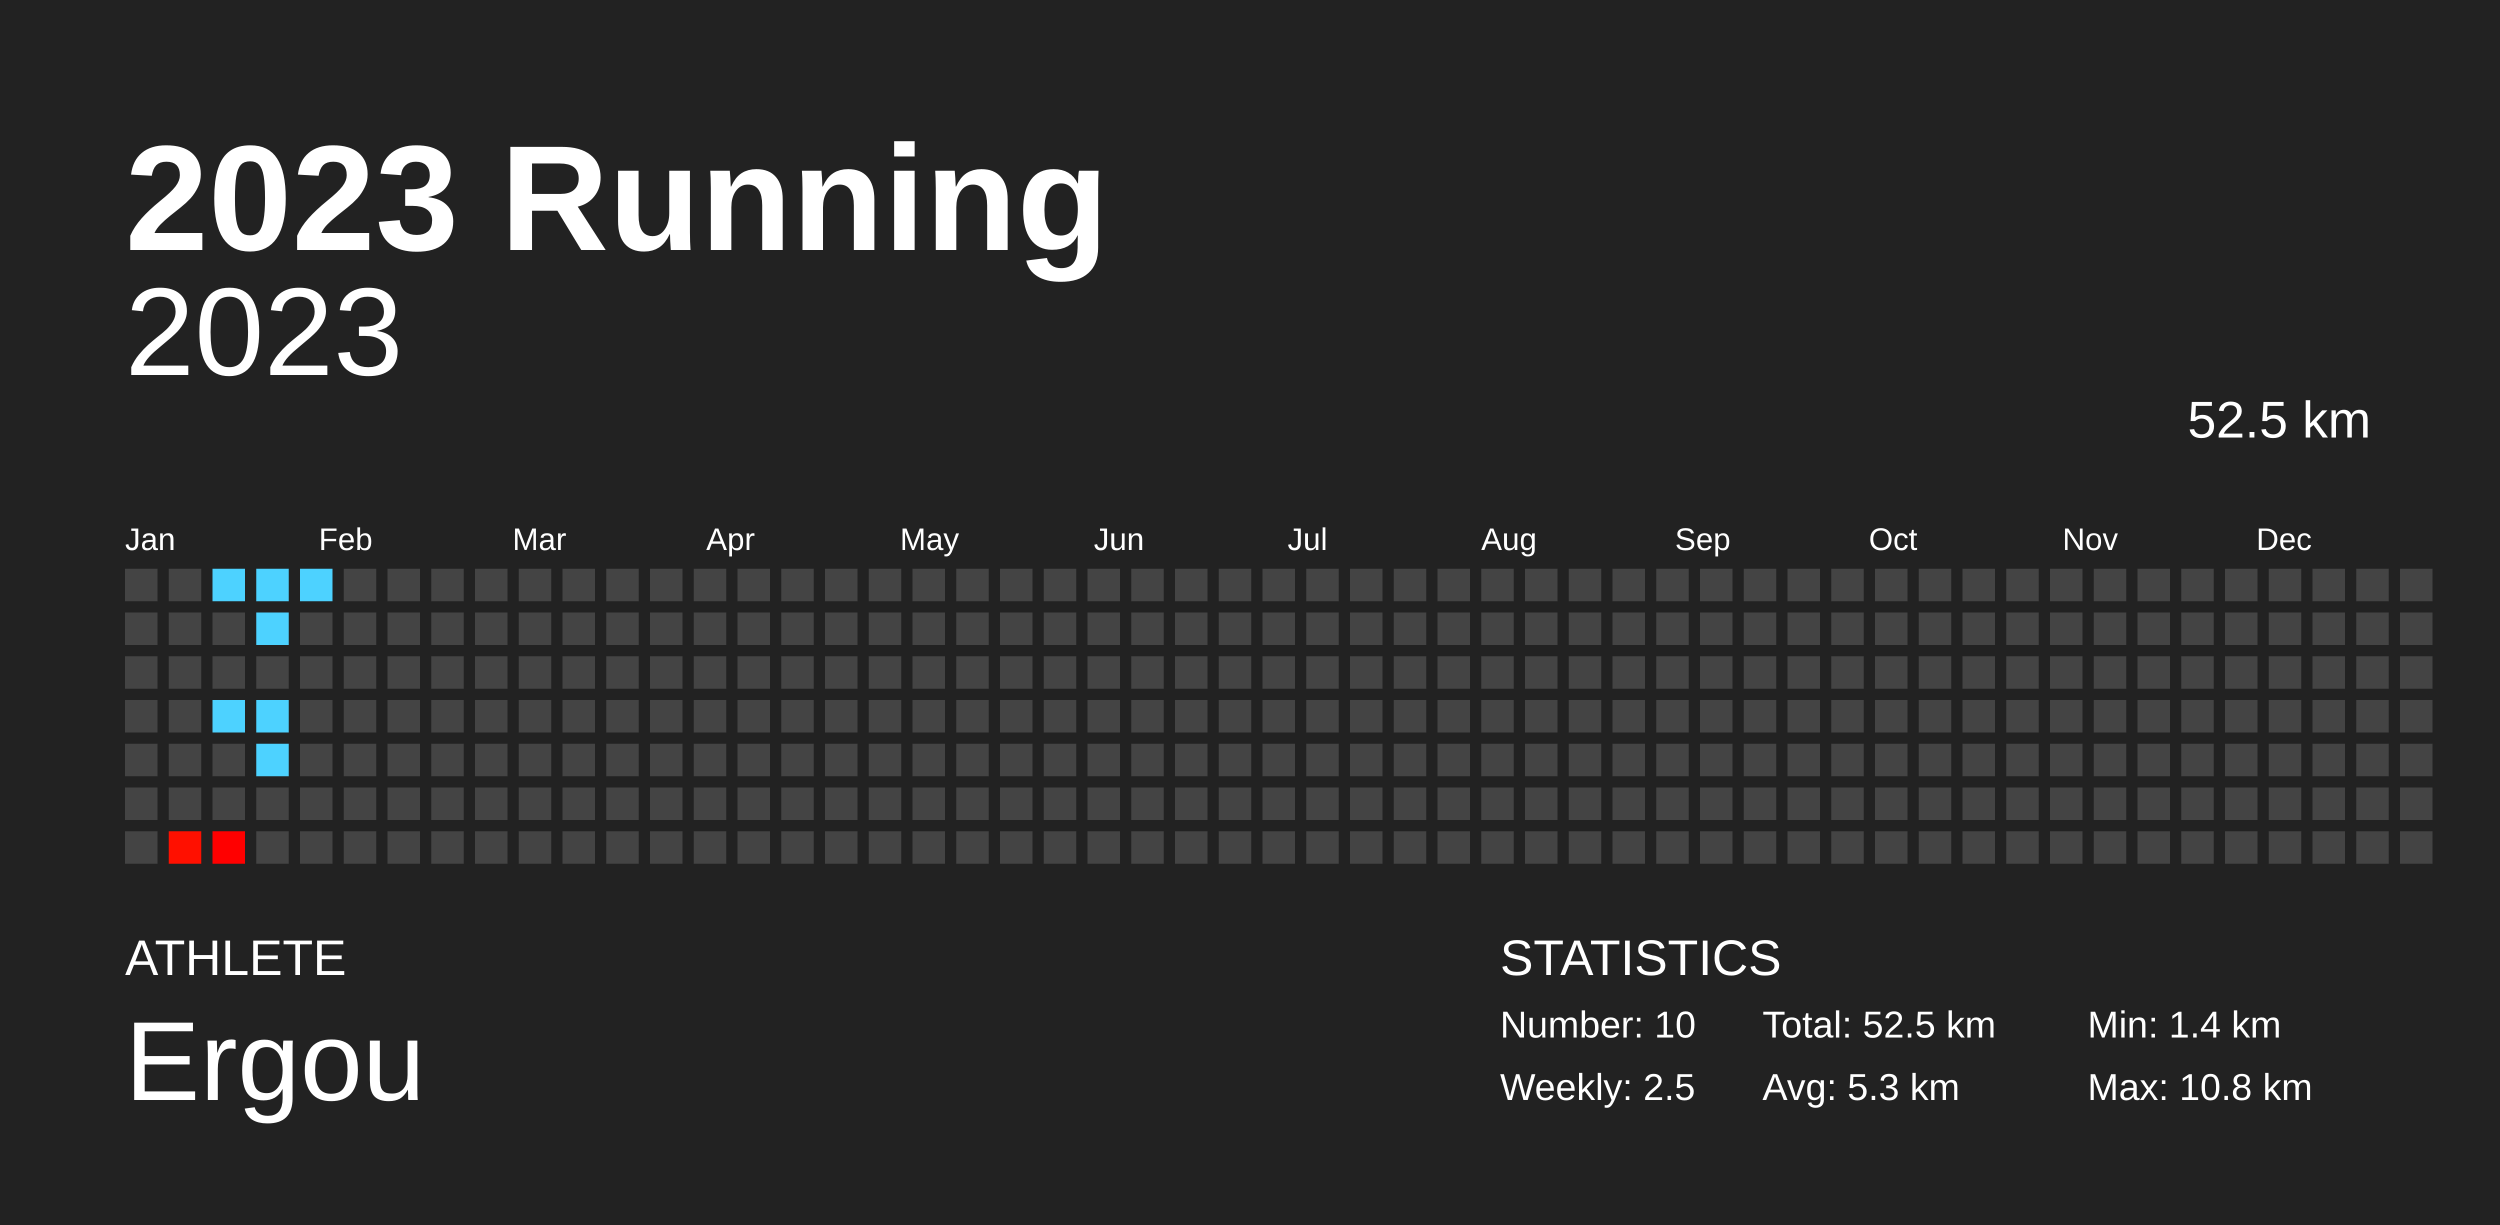
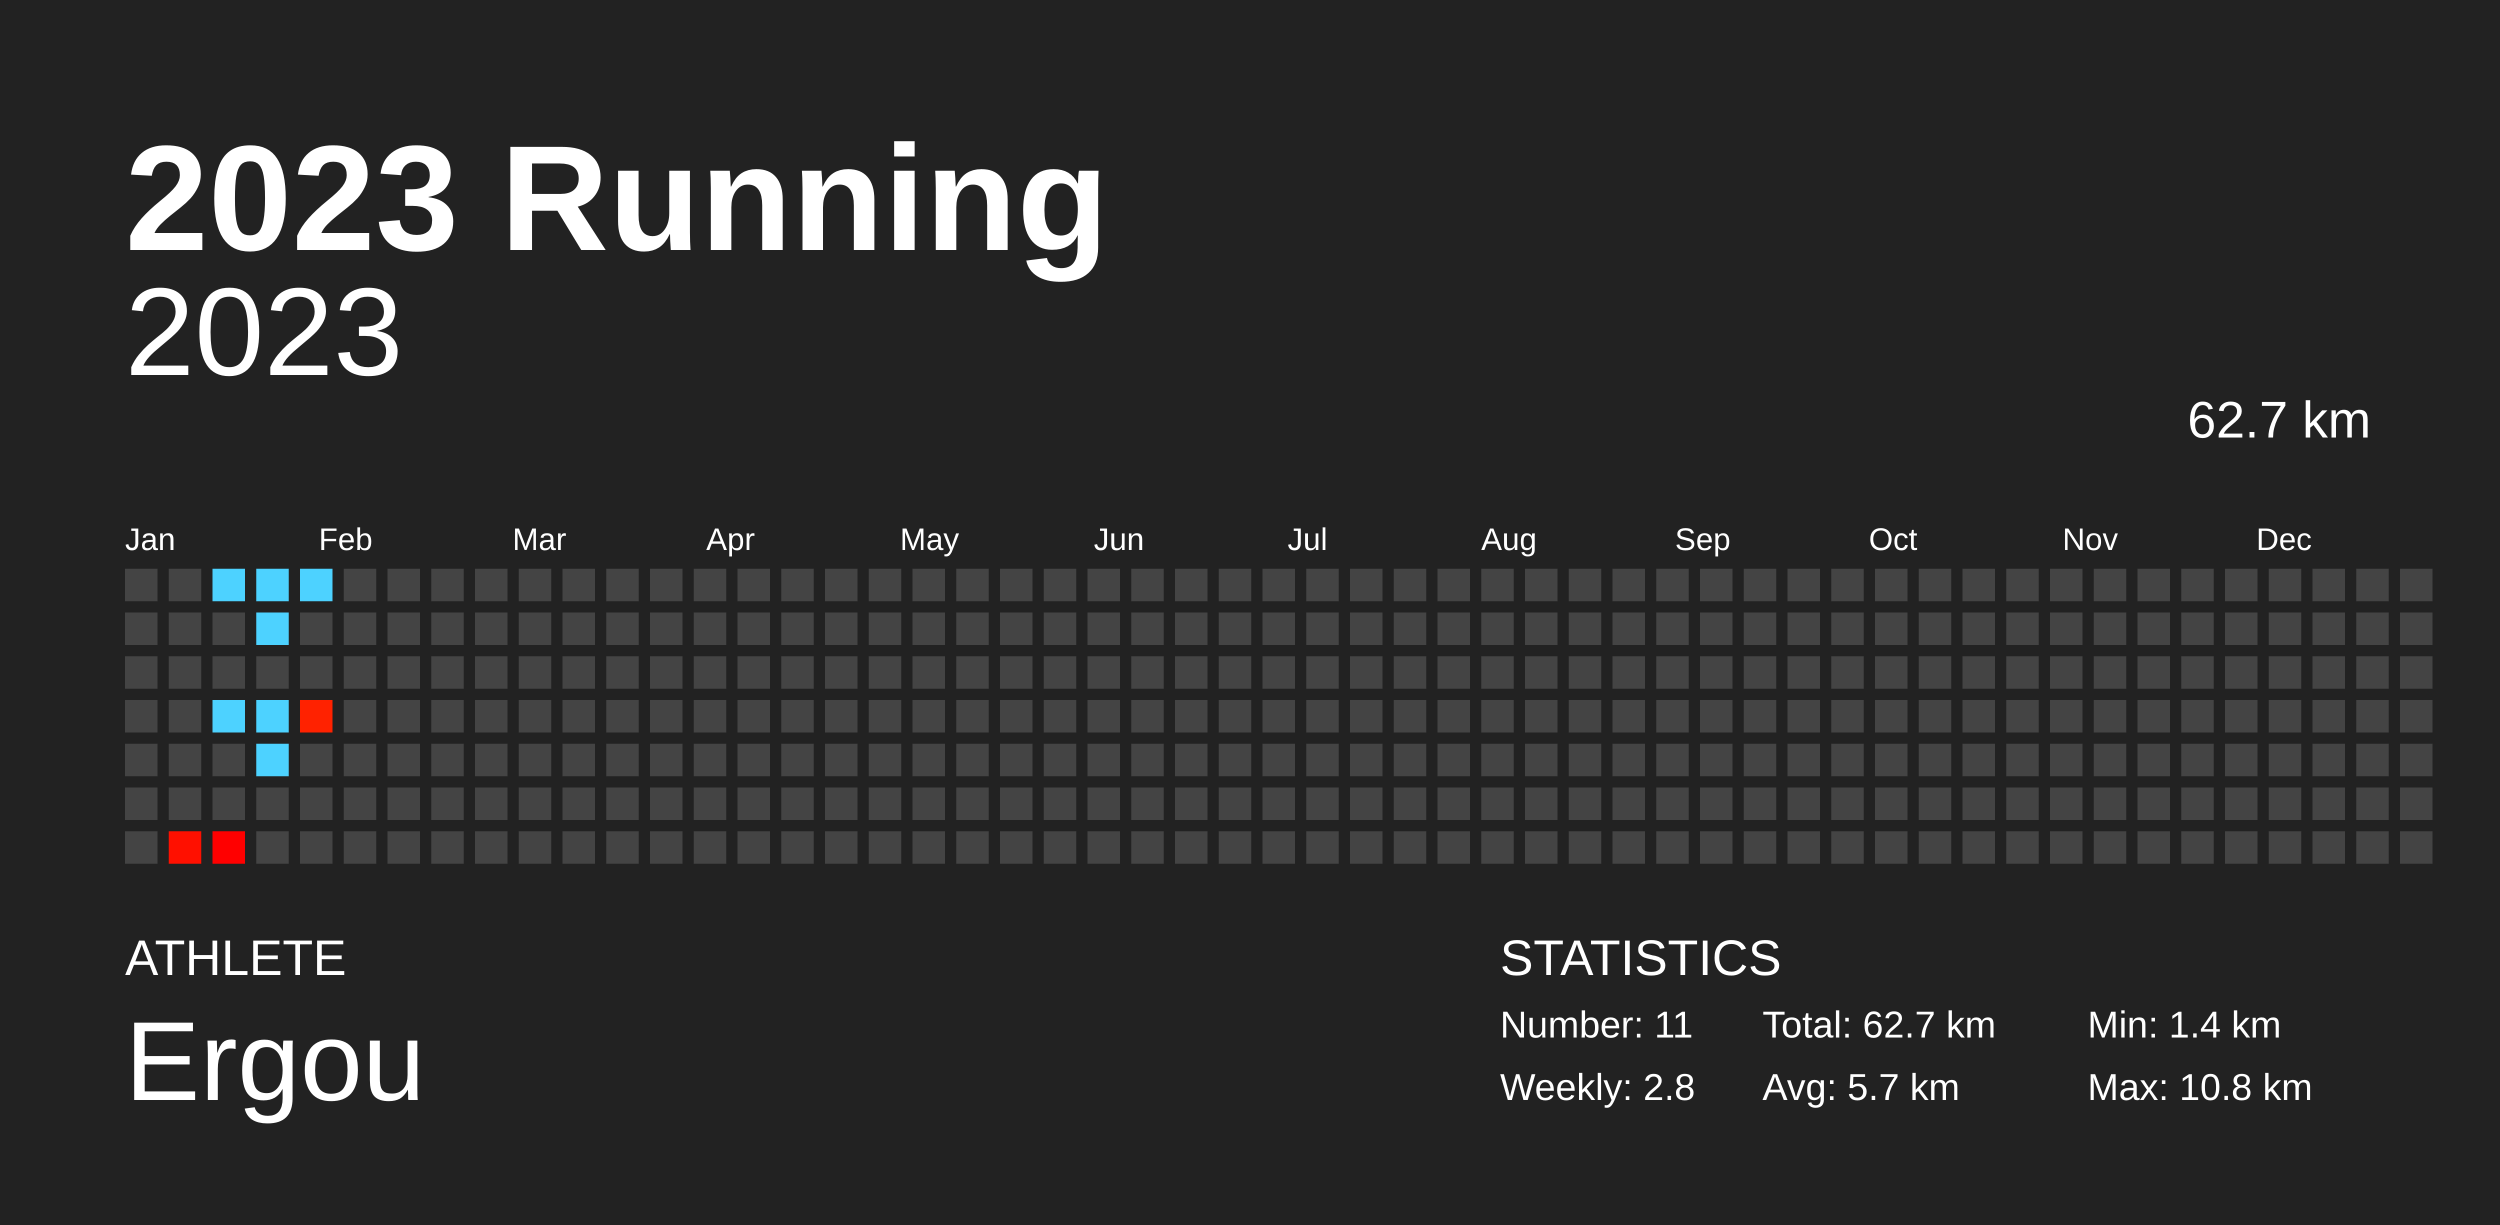
<svg xmlns="http://www.w3.org/2000/svg" baseProfile="full" height="98mm" version="1.1" viewBox="0,0,200,98" width="200mm">
  <defs />
  <rect fill="#222222" height="98" width="200" x="0" y="0" />
  <text fill="#FFFFFF" style="font-size:12px; font-family:Arial; font-weight:bold;" x="10" y="20">2023 Running</text>
  <text fill="#FFFFFF" style="font-size:4px; font-family:Arial" x="10" y="78">ATHLETE</text>
  <text fill="#FFFFFF" style="font-size:9px; font-family:Arial" x="10" y="88">Ergou</text>
  <text fill="#FFFFFF" style="font-size:4px; font-family:Arial" x="120" y="78">STATISTICS</text>
-   <text fill="#FFFFFF" style="font-size:3px; font-family:Arial" x="120" y="83">Number: 10</text>
-   <text fill="#FFFFFF" style="font-size:3px; font-family:Arial" x="120" y="88">Weekly: 2.5</text>
-   <text fill="#FFFFFF" style="font-size:3px; font-family:Arial" x="141" y="83">Total: 52.5 km</text>
-   <text fill="#FFFFFF" style="font-size:3px; font-family:Arial" x="141" y="88">Avg: 5.3 km</text>
+   <text fill="#FFFFFF" style="font-size:3px; font-family:Arial" x="120" y="83">Number: 11</text>
+   <text fill="#FFFFFF" style="font-size:3px; font-family:Arial" x="120" y="88">Weekly: 2.8</text>
+   <text fill="#FFFFFF" style="font-size:3px; font-family:Arial" x="141" y="83">Total: 62.7 km</text>
+   <text fill="#FFFFFF" style="font-size:3px; font-family:Arial" x="141" y="88">Avg: 5.7 km</text>
  <text fill="#FFFFFF" style="font-size:3px; font-family:Arial" x="167" y="83">Min: 1.4 km</text>
  <text fill="#FFFFFF" style="font-size:3px; font-family:Arial" x="167" y="88">Max: 10.8 km</text>
  <text alignment-baseline="hanging" fill="#FFFFFF" style="font-size:10.0px; font-family:Arial;" x="10" y="30">2023</text>
-   <text alignment-baseline="hanging" fill="#FFFFFF" style="font-size:4.125px; font-family:Arial;" x="175" y="35">52.5 km</text>
+   <text alignment-baseline="hanging" fill="#FFFFFF" style="font-size:4.125px; font-family:Arial;" x="175" y="35">62.7 km</text>
  <text fill="#FFFFFF" style="font-size:2.5px; font-family:Arial" x="10.0" y="44">Jan</text>
  <text fill="#FFFFFF" style="font-size:2.5px; font-family:Arial" x="25.5" y="44">Feb</text>
  <text fill="#FFFFFF" style="font-size:2.5px; font-family:Arial" x="41.0" y="44">Mar</text>
  <text fill="#FFFFFF" style="font-size:2.5px; font-family:Arial" x="56.5" y="44">Apr</text>
  <text fill="#FFFFFF" style="font-size:2.5px; font-family:Arial" x="72.0" y="44">May</text>
  <text fill="#FFFFFF" style="font-size:2.5px; font-family:Arial" x="87.5" y="44">Jun</text>
  <text fill="#FFFFFF" style="font-size:2.5px; font-family:Arial" x="103.0" y="44">Jul</text>
  <text fill="#FFFFFF" style="font-size:2.5px; font-family:Arial" x="118.5" y="44">Aug</text>
  <text fill="#FFFFFF" style="font-size:2.5px; font-family:Arial" x="134.0" y="44">Sep</text>
  <text fill="#FFFFFF" style="font-size:2.5px; font-family:Arial" x="149.5" y="44">Oct</text>
  <text fill="#FFFFFF" style="font-size:2.5px; font-family:Arial" x="165.0" y="44">Nov</text>
  <text fill="#FFFFFF" style="font-size:2.5px; font-family:Arial" x="180.5" y="44">Dec</text>
  <rect fill="#444444" height="2.6" width="2.6" x="10.0" y="45.5" />
  <rect fill="#444444" height="2.6" width="2.6" x="10.0" y="49.0" />
  <rect fill="#444444" height="2.6" width="2.6" x="10.0" y="52.5" />
  <rect fill="#444444" height="2.6" width="2.6" x="10.0" y="56.0" />
  <rect fill="#444444" height="2.6" width="2.6" x="10.0" y="59.5" />
  <rect fill="#444444" height="2.6" width="2.6" x="10.0" y="63.0" />
  <rect fill="#444444" height="2.6" width="2.6" x="10.0" y="66.5" />
  <rect fill="#444444" height="2.6" width="2.6" x="13.5" y="45.5" />
  <rect fill="#444444" height="2.6" width="2.6" x="13.5" y="49.0" />
  <rect fill="#444444" height="2.6" width="2.6" x="13.5" y="52.5" />
  <rect fill="#444444" height="2.6" width="2.6" x="13.5" y="56.0" />
  <rect fill="#444444" height="2.6" width="2.6" x="13.5" y="59.5" />
  <rect fill="#444444" height="2.6" width="2.6" x="13.5" y="63.0" />
  <rect fill="#ff1000" height="2.6" width="2.6" x="13.5" y="66.5" />
  <rect fill="#4dd2ff" height="2.6" width="2.6" x="17.0" y="45.5" />
  <rect fill="#444444" height="2.6" width="2.6" x="17.0" y="49.0" />
  <rect fill="#444444" height="2.6" width="2.6" x="17.0" y="52.5" />
  <rect fill="#4dd2ff" height="2.6" width="2.6" x="17.0" y="56.0" />
  <rect fill="#444444" height="2.6" width="2.6" x="17.0" y="59.5" />
  <rect fill="#444444" height="2.6" width="2.6" x="17.0" y="63.0" />
  <rect fill="#ff0000" height="2.6" width="2.6" x="17.0" y="66.5" />
  <rect fill="#4dd2ff" height="2.6" width="2.6" x="20.5" y="45.5" />
  <rect fill="#4dd2ff" height="2.6" width="2.6" x="20.5" y="49.0" />
  <rect fill="#444444" height="2.6" width="2.6" x="20.5" y="52.5" />
  <rect fill="#4dd2ff" height="2.6" width="2.6" x="20.5" y="56.0" />
  <rect fill="#4dd2ff" height="2.6" width="2.6" x="20.5" y="59.5" />
  <rect fill="#444444" height="2.6" width="2.6" x="20.5" y="63.0" />
  <rect fill="#444444" height="2.6" width="2.6" x="20.5" y="66.5" />
  <rect fill="#4dd2ff" height="2.6" width="2.6" x="24.0" y="45.5" />
  <rect fill="#444444" height="2.6" width="2.6" x="24.0" y="49.0" />
  <rect fill="#444444" height="2.6" width="2.6" x="24.0" y="52.5" />
-   <rect fill="#444444" height="2.6" width="2.6" x="24.0" y="56.0" />
+   <rect fill="#ff2200" height="2.6" width="2.6" x="24.0" y="56.0" />
  <rect fill="#444444" height="2.6" width="2.6" x="24.0" y="59.5" />
  <rect fill="#444444" height="2.6" width="2.6" x="24.0" y="63.0" />
  <rect fill="#444444" height="2.6" width="2.6" x="24.0" y="66.5" />
  <rect fill="#444444" height="2.6" width="2.6" x="27.5" y="45.5" />
  <rect fill="#444444" height="2.6" width="2.6" x="27.5" y="49.0" />
  <rect fill="#444444" height="2.6" width="2.6" x="27.5" y="52.5" />
  <rect fill="#444444" height="2.6" width="2.6" x="27.5" y="56.0" />
  <rect fill="#444444" height="2.6" width="2.6" x="27.5" y="59.5" />
  <rect fill="#444444" height="2.6" width="2.6" x="27.5" y="63.0" />
  <rect fill="#444444" height="2.6" width="2.6" x="27.5" y="66.5" />
  <rect fill="#444444" height="2.6" width="2.6" x="31.0" y="45.5" />
  <rect fill="#444444" height="2.6" width="2.6" x="31.0" y="49.0" />
  <rect fill="#444444" height="2.6" width="2.6" x="31.0" y="52.5" />
  <rect fill="#444444" height="2.6" width="2.6" x="31.0" y="56.0" />
  <rect fill="#444444" height="2.6" width="2.6" x="31.0" y="59.5" />
  <rect fill="#444444" height="2.6" width="2.6" x="31.0" y="63.0" />
  <rect fill="#444444" height="2.6" width="2.6" x="31.0" y="66.5" />
  <rect fill="#444444" height="2.6" width="2.6" x="34.5" y="45.5" />
  <rect fill="#444444" height="2.6" width="2.6" x="34.5" y="49.0" />
  <rect fill="#444444" height="2.6" width="2.6" x="34.5" y="52.5" />
  <rect fill="#444444" height="2.6" width="2.6" x="34.5" y="56.0" />
  <rect fill="#444444" height="2.6" width="2.6" x="34.5" y="59.5" />
  <rect fill="#444444" height="2.6" width="2.6" x="34.5" y="63.0" />
  <rect fill="#444444" height="2.6" width="2.6" x="34.5" y="66.5" />
  <rect fill="#444444" height="2.6" width="2.6" x="38.0" y="45.5" />
  <rect fill="#444444" height="2.6" width="2.6" x="38.0" y="49.0" />
  <rect fill="#444444" height="2.6" width="2.6" x="38.0" y="52.5" />
  <rect fill="#444444" height="2.6" width="2.6" x="38.0" y="56.0" />
  <rect fill="#444444" height="2.6" width="2.6" x="38.0" y="59.5" />
  <rect fill="#444444" height="2.6" width="2.6" x="38.0" y="63.0" />
  <rect fill="#444444" height="2.6" width="2.6" x="38.0" y="66.5" />
  <rect fill="#444444" height="2.6" width="2.6" x="41.5" y="45.5" />
  <rect fill="#444444" height="2.6" width="2.6" x="41.5" y="49.0" />
  <rect fill="#444444" height="2.6" width="2.6" x="41.5" y="52.5" />
  <rect fill="#444444" height="2.6" width="2.6" x="41.5" y="56.0" />
  <rect fill="#444444" height="2.6" width="2.6" x="41.5" y="59.5" />
  <rect fill="#444444" height="2.6" width="2.6" x="41.5" y="63.0" />
  <rect fill="#444444" height="2.6" width="2.6" x="41.5" y="66.5" />
  <rect fill="#444444" height="2.6" width="2.6" x="45.0" y="45.5" />
  <rect fill="#444444" height="2.6" width="2.6" x="45.0" y="49.0" />
  <rect fill="#444444" height="2.6" width="2.6" x="45.0" y="52.5" />
  <rect fill="#444444" height="2.6" width="2.6" x="45.0" y="56.0" />
  <rect fill="#444444" height="2.6" width="2.6" x="45.0" y="59.5" />
  <rect fill="#444444" height="2.6" width="2.6" x="45.0" y="63.0" />
  <rect fill="#444444" height="2.6" width="2.6" x="45.0" y="66.5" />
  <rect fill="#444444" height="2.6" width="2.6" x="48.5" y="45.5" />
  <rect fill="#444444" height="2.6" width="2.6" x="48.5" y="49.0" />
  <rect fill="#444444" height="2.6" width="2.6" x="48.5" y="52.5" />
  <rect fill="#444444" height="2.6" width="2.6" x="48.5" y="56.0" />
  <rect fill="#444444" height="2.6" width="2.6" x="48.5" y="59.5" />
  <rect fill="#444444" height="2.6" width="2.6" x="48.5" y="63.0" />
  <rect fill="#444444" height="2.6" width="2.6" x="48.5" y="66.5" />
  <rect fill="#444444" height="2.6" width="2.6" x="52.0" y="45.5" />
  <rect fill="#444444" height="2.6" width="2.6" x="52.0" y="49.0" />
  <rect fill="#444444" height="2.6" width="2.6" x="52.0" y="52.5" />
  <rect fill="#444444" height="2.6" width="2.6" x="52.0" y="56.0" />
  <rect fill="#444444" height="2.6" width="2.6" x="52.0" y="59.5" />
  <rect fill="#444444" height="2.6" width="2.6" x="52.0" y="63.0" />
  <rect fill="#444444" height="2.6" width="2.6" x="52.0" y="66.5" />
  <rect fill="#444444" height="2.6" width="2.6" x="55.5" y="45.5" />
  <rect fill="#444444" height="2.6" width="2.6" x="55.5" y="49.0" />
  <rect fill="#444444" height="2.6" width="2.6" x="55.5" y="52.5" />
  <rect fill="#444444" height="2.6" width="2.6" x="55.5" y="56.0" />
  <rect fill="#444444" height="2.6" width="2.6" x="55.5" y="59.5" />
  <rect fill="#444444" height="2.6" width="2.6" x="55.5" y="63.0" />
  <rect fill="#444444" height="2.6" width="2.6" x="55.5" y="66.5" />
  <rect fill="#444444" height="2.6" width="2.6" x="59.0" y="45.5" />
  <rect fill="#444444" height="2.6" width="2.6" x="59.0" y="49.0" />
  <rect fill="#444444" height="2.6" width="2.6" x="59.0" y="52.5" />
  <rect fill="#444444" height="2.6" width="2.6" x="59.0" y="56.0" />
  <rect fill="#444444" height="2.6" width="2.6" x="59.0" y="59.5" />
  <rect fill="#444444" height="2.6" width="2.6" x="59.0" y="63.0" />
  <rect fill="#444444" height="2.6" width="2.6" x="59.0" y="66.5" />
  <rect fill="#444444" height="2.6" width="2.6" x="62.5" y="45.5" />
  <rect fill="#444444" height="2.6" width="2.6" x="62.5" y="49.0" />
  <rect fill="#444444" height="2.6" width="2.6" x="62.5" y="52.5" />
  <rect fill="#444444" height="2.6" width="2.6" x="62.5" y="56.0" />
  <rect fill="#444444" height="2.6" width="2.6" x="62.5" y="59.5" />
  <rect fill="#444444" height="2.6" width="2.6" x="62.5" y="63.0" />
  <rect fill="#444444" height="2.6" width="2.6" x="62.5" y="66.5" />
  <rect fill="#444444" height="2.6" width="2.6" x="66.0" y="45.5" />
  <rect fill="#444444" height="2.6" width="2.6" x="66.0" y="49.0" />
  <rect fill="#444444" height="2.6" width="2.6" x="66.0" y="52.5" />
  <rect fill="#444444" height="2.6" width="2.6" x="66.0" y="56.0" />
  <rect fill="#444444" height="2.6" width="2.6" x="66.0" y="59.5" />
  <rect fill="#444444" height="2.6" width="2.6" x="66.0" y="63.0" />
  <rect fill="#444444" height="2.6" width="2.6" x="66.0" y="66.5" />
  <rect fill="#444444" height="2.6" width="2.6" x="69.5" y="45.5" />
  <rect fill="#444444" height="2.6" width="2.6" x="69.5" y="49.0" />
  <rect fill="#444444" height="2.6" width="2.6" x="69.5" y="52.5" />
  <rect fill="#444444" height="2.6" width="2.6" x="69.5" y="56.0" />
  <rect fill="#444444" height="2.6" width="2.6" x="69.5" y="59.5" />
  <rect fill="#444444" height="2.6" width="2.6" x="69.5" y="63.0" />
  <rect fill="#444444" height="2.6" width="2.6" x="69.5" y="66.5" />
  <rect fill="#444444" height="2.6" width="2.6" x="73.0" y="45.5" />
  <rect fill="#444444" height="2.6" width="2.6" x="73.0" y="49.0" />
  <rect fill="#444444" height="2.6" width="2.6" x="73.0" y="52.5" />
  <rect fill="#444444" height="2.6" width="2.6" x="73.0" y="56.0" />
  <rect fill="#444444" height="2.6" width="2.6" x="73.0" y="59.5" />
  <rect fill="#444444" height="2.6" width="2.6" x="73.0" y="63.0" />
  <rect fill="#444444" height="2.6" width="2.6" x="73.0" y="66.5" />
  <rect fill="#444444" height="2.6" width="2.6" x="76.5" y="45.5" />
  <rect fill="#444444" height="2.6" width="2.6" x="76.5" y="49.0" />
  <rect fill="#444444" height="2.6" width="2.6" x="76.5" y="52.5" />
  <rect fill="#444444" height="2.6" width="2.6" x="76.5" y="56.0" />
  <rect fill="#444444" height="2.6" width="2.6" x="76.5" y="59.5" />
  <rect fill="#444444" height="2.6" width="2.6" x="76.5" y="63.0" />
  <rect fill="#444444" height="2.6" width="2.6" x="76.5" y="66.5" />
  <rect fill="#444444" height="2.6" width="2.6" x="80.0" y="45.5" />
  <rect fill="#444444" height="2.6" width="2.6" x="80.0" y="49.0" />
  <rect fill="#444444" height="2.6" width="2.6" x="80.0" y="52.5" />
  <rect fill="#444444" height="2.6" width="2.6" x="80.0" y="56.0" />
  <rect fill="#444444" height="2.6" width="2.6" x="80.0" y="59.5" />
  <rect fill="#444444" height="2.6" width="2.6" x="80.0" y="63.0" />
  <rect fill="#444444" height="2.6" width="2.6" x="80.0" y="66.5" />
  <rect fill="#444444" height="2.6" width="2.6" x="83.5" y="45.5" />
  <rect fill="#444444" height="2.6" width="2.6" x="83.5" y="49.0" />
  <rect fill="#444444" height="2.6" width="2.6" x="83.5" y="52.5" />
  <rect fill="#444444" height="2.6" width="2.6" x="83.5" y="56.0" />
  <rect fill="#444444" height="2.6" width="2.6" x="83.5" y="59.5" />
  <rect fill="#444444" height="2.6" width="2.6" x="83.5" y="63.0" />
  <rect fill="#444444" height="2.6" width="2.6" x="83.5" y="66.5" />
  <rect fill="#444444" height="2.6" width="2.6" x="87.0" y="45.5" />
  <rect fill="#444444" height="2.6" width="2.6" x="87.0" y="49.0" />
  <rect fill="#444444" height="2.6" width="2.6" x="87.0" y="52.5" />
  <rect fill="#444444" height="2.6" width="2.6" x="87.0" y="56.0" />
  <rect fill="#444444" height="2.6" width="2.6" x="87.0" y="59.5" />
  <rect fill="#444444" height="2.6" width="2.6" x="87.0" y="63.0" />
  <rect fill="#444444" height="2.6" width="2.6" x="87.0" y="66.5" />
  <rect fill="#444444" height="2.6" width="2.6" x="90.5" y="45.5" />
  <rect fill="#444444" height="2.6" width="2.6" x="90.5" y="49.0" />
  <rect fill="#444444" height="2.6" width="2.6" x="90.5" y="52.5" />
  <rect fill="#444444" height="2.6" width="2.6" x="90.5" y="56.0" />
  <rect fill="#444444" height="2.6" width="2.6" x="90.5" y="59.5" />
  <rect fill="#444444" height="2.6" width="2.6" x="90.5" y="63.0" />
  <rect fill="#444444" height="2.6" width="2.6" x="90.5" y="66.5" />
  <rect fill="#444444" height="2.6" width="2.6" x="94.0" y="45.5" />
  <rect fill="#444444" height="2.6" width="2.6" x="94.0" y="49.0" />
  <rect fill="#444444" height="2.6" width="2.6" x="94.0" y="52.5" />
  <rect fill="#444444" height="2.6" width="2.6" x="94.0" y="56.0" />
  <rect fill="#444444" height="2.6" width="2.6" x="94.0" y="59.5" />
  <rect fill="#444444" height="2.6" width="2.6" x="94.0" y="63.0" />
  <rect fill="#444444" height="2.6" width="2.6" x="94.0" y="66.5" />
  <rect fill="#444444" height="2.6" width="2.6" x="97.5" y="45.5" />
  <rect fill="#444444" height="2.6" width="2.6" x="97.5" y="49.0" />
  <rect fill="#444444" height="2.6" width="2.6" x="97.5" y="52.5" />
  <rect fill="#444444" height="2.6" width="2.6" x="97.5" y="56.0" />
  <rect fill="#444444" height="2.6" width="2.6" x="97.5" y="59.5" />
  <rect fill="#444444" height="2.6" width="2.6" x="97.5" y="63.0" />
  <rect fill="#444444" height="2.6" width="2.6" x="97.5" y="66.5" />
  <rect fill="#444444" height="2.6" width="2.6" x="101.0" y="45.5" />
  <rect fill="#444444" height="2.6" width="2.6" x="101.0" y="49.0" />
  <rect fill="#444444" height="2.6" width="2.6" x="101.0" y="52.5" />
  <rect fill="#444444" height="2.6" width="2.6" x="101.0" y="56.0" />
  <rect fill="#444444" height="2.6" width="2.6" x="101.0" y="59.5" />
  <rect fill="#444444" height="2.6" width="2.6" x="101.0" y="63.0" />
  <rect fill="#444444" height="2.6" width="2.6" x="101.0" y="66.5" />
  <rect fill="#444444" height="2.6" width="2.6" x="104.5" y="45.5" />
  <rect fill="#444444" height="2.6" width="2.6" x="104.5" y="49.0" />
  <rect fill="#444444" height="2.6" width="2.6" x="104.5" y="52.5" />
  <rect fill="#444444" height="2.6" width="2.6" x="104.5" y="56.0" />
  <rect fill="#444444" height="2.6" width="2.6" x="104.5" y="59.5" />
  <rect fill="#444444" height="2.6" width="2.6" x="104.5" y="63.0" />
  <rect fill="#444444" height="2.6" width="2.6" x="104.5" y="66.5" />
  <rect fill="#444444" height="2.6" width="2.6" x="108.0" y="45.5" />
  <rect fill="#444444" height="2.6" width="2.6" x="108.0" y="49.0" />
  <rect fill="#444444" height="2.6" width="2.6" x="108.0" y="52.5" />
  <rect fill="#444444" height="2.6" width="2.6" x="108.0" y="56.0" />
  <rect fill="#444444" height="2.6" width="2.6" x="108.0" y="59.5" />
  <rect fill="#444444" height="2.6" width="2.6" x="108.0" y="63.0" />
  <rect fill="#444444" height="2.6" width="2.6" x="108.0" y="66.5" />
  <rect fill="#444444" height="2.6" width="2.6" x="111.5" y="45.5" />
  <rect fill="#444444" height="2.6" width="2.6" x="111.5" y="49.0" />
  <rect fill="#444444" height="2.6" width="2.6" x="111.5" y="52.5" />
  <rect fill="#444444" height="2.6" width="2.6" x="111.5" y="56.0" />
  <rect fill="#444444" height="2.6" width="2.6" x="111.5" y="59.5" />
  <rect fill="#444444" height="2.6" width="2.6" x="111.5" y="63.0" />
  <rect fill="#444444" height="2.6" width="2.6" x="111.5" y="66.5" />
  <rect fill="#444444" height="2.6" width="2.6" x="115.0" y="45.5" />
  <rect fill="#444444" height="2.6" width="2.6" x="115.0" y="49.0" />
  <rect fill="#444444" height="2.6" width="2.6" x="115.0" y="52.5" />
  <rect fill="#444444" height="2.6" width="2.6" x="115.0" y="56.0" />
  <rect fill="#444444" height="2.6" width="2.6" x="115.0" y="59.5" />
  <rect fill="#444444" height="2.6" width="2.6" x="115.0" y="63.0" />
  <rect fill="#444444" height="2.6" width="2.6" x="115.0" y="66.5" />
  <rect fill="#444444" height="2.6" width="2.6" x="118.5" y="45.5" />
  <rect fill="#444444" height="2.6" width="2.6" x="118.5" y="49.0" />
  <rect fill="#444444" height="2.6" width="2.6" x="118.5" y="52.5" />
  <rect fill="#444444" height="2.6" width="2.6" x="118.5" y="56.0" />
  <rect fill="#444444" height="2.6" width="2.6" x="118.5" y="59.5" />
  <rect fill="#444444" height="2.6" width="2.6" x="118.5" y="63.0" />
  <rect fill="#444444" height="2.6" width="2.6" x="118.5" y="66.5" />
  <rect fill="#444444" height="2.6" width="2.6" x="122.0" y="45.5" />
  <rect fill="#444444" height="2.6" width="2.6" x="122.0" y="49.0" />
  <rect fill="#444444" height="2.6" width="2.6" x="122.0" y="52.5" />
  <rect fill="#444444" height="2.6" width="2.6" x="122.0" y="56.0" />
  <rect fill="#444444" height="2.6" width="2.6" x="122.0" y="59.5" />
  <rect fill="#444444" height="2.6" width="2.6" x="122.0" y="63.0" />
  <rect fill="#444444" height="2.6" width="2.6" x="122.0" y="66.5" />
  <rect fill="#444444" height="2.6" width="2.6" x="125.5" y="45.5" />
  <rect fill="#444444" height="2.6" width="2.6" x="125.5" y="49.0" />
  <rect fill="#444444" height="2.6" width="2.6" x="125.5" y="52.5" />
  <rect fill="#444444" height="2.6" width="2.6" x="125.5" y="56.0" />
  <rect fill="#444444" height="2.6" width="2.6" x="125.5" y="59.5" />
  <rect fill="#444444" height="2.6" width="2.6" x="125.5" y="63.0" />
  <rect fill="#444444" height="2.6" width="2.6" x="125.5" y="66.5" />
  <rect fill="#444444" height="2.6" width="2.6" x="129.0" y="45.5" />
  <rect fill="#444444" height="2.6" width="2.6" x="129.0" y="49.0" />
  <rect fill="#444444" height="2.6" width="2.6" x="129.0" y="52.5" />
  <rect fill="#444444" height="2.6" width="2.6" x="129.0" y="56.0" />
  <rect fill="#444444" height="2.6" width="2.6" x="129.0" y="59.5" />
  <rect fill="#444444" height="2.6" width="2.6" x="129.0" y="63.0" />
  <rect fill="#444444" height="2.6" width="2.6" x="129.0" y="66.5" />
  <rect fill="#444444" height="2.6" width="2.6" x="132.5" y="45.5" />
  <rect fill="#444444" height="2.6" width="2.6" x="132.5" y="49.0" />
  <rect fill="#444444" height="2.6" width="2.6" x="132.5" y="52.5" />
  <rect fill="#444444" height="2.6" width="2.6" x="132.5" y="56.0" />
  <rect fill="#444444" height="2.6" width="2.6" x="132.5" y="59.5" />
  <rect fill="#444444" height="2.6" width="2.6" x="132.5" y="63.0" />
  <rect fill="#444444" height="2.6" width="2.6" x="132.5" y="66.5" />
  <rect fill="#444444" height="2.6" width="2.6" x="136.0" y="45.5" />
  <rect fill="#444444" height="2.6" width="2.6" x="136.0" y="49.0" />
  <rect fill="#444444" height="2.6" width="2.6" x="136.0" y="52.5" />
  <rect fill="#444444" height="2.6" width="2.6" x="136.0" y="56.0" />
  <rect fill="#444444" height="2.6" width="2.6" x="136.0" y="59.5" />
  <rect fill="#444444" height="2.6" width="2.6" x="136.0" y="63.0" />
  <rect fill="#444444" height="2.6" width="2.6" x="136.0" y="66.5" />
  <rect fill="#444444" height="2.6" width="2.6" x="139.5" y="45.5" />
  <rect fill="#444444" height="2.6" width="2.6" x="139.5" y="49.0" />
  <rect fill="#444444" height="2.6" width="2.6" x="139.5" y="52.5" />
  <rect fill="#444444" height="2.6" width="2.6" x="139.5" y="56.0" />
  <rect fill="#444444" height="2.6" width="2.6" x="139.5" y="59.5" />
  <rect fill="#444444" height="2.6" width="2.6" x="139.5" y="63.0" />
  <rect fill="#444444" height="2.6" width="2.6" x="139.5" y="66.5" />
  <rect fill="#444444" height="2.6" width="2.6" x="143.0" y="45.5" />
  <rect fill="#444444" height="2.6" width="2.6" x="143.0" y="49.0" />
  <rect fill="#444444" height="2.6" width="2.6" x="143.0" y="52.5" />
  <rect fill="#444444" height="2.6" width="2.6" x="143.0" y="56.0" />
  <rect fill="#444444" height="2.6" width="2.6" x="143.0" y="59.5" />
  <rect fill="#444444" height="2.6" width="2.6" x="143.0" y="63.0" />
  <rect fill="#444444" height="2.6" width="2.6" x="143.0" y="66.5" />
  <rect fill="#444444" height="2.6" width="2.6" x="146.5" y="45.5" />
  <rect fill="#444444" height="2.6" width="2.6" x="146.5" y="49.0" />
  <rect fill="#444444" height="2.6" width="2.6" x="146.5" y="52.5" />
  <rect fill="#444444" height="2.6" width="2.6" x="146.5" y="56.0" />
  <rect fill="#444444" height="2.6" width="2.6" x="146.5" y="59.5" />
  <rect fill="#444444" height="2.6" width="2.6" x="146.5" y="63.0" />
  <rect fill="#444444" height="2.6" width="2.6" x="146.5" y="66.5" />
  <rect fill="#444444" height="2.6" width="2.6" x="150.0" y="45.5" />
  <rect fill="#444444" height="2.6" width="2.6" x="150.0" y="49.0" />
  <rect fill="#444444" height="2.6" width="2.6" x="150.0" y="52.5" />
  <rect fill="#444444" height="2.6" width="2.6" x="150.0" y="56.0" />
  <rect fill="#444444" height="2.6" width="2.6" x="150.0" y="59.5" />
  <rect fill="#444444" height="2.6" width="2.6" x="150.0" y="63.0" />
  <rect fill="#444444" height="2.6" width="2.6" x="150.0" y="66.5" />
  <rect fill="#444444" height="2.6" width="2.6" x="153.5" y="45.5" />
  <rect fill="#444444" height="2.6" width="2.6" x="153.5" y="49.0" />
  <rect fill="#444444" height="2.6" width="2.6" x="153.5" y="52.5" />
  <rect fill="#444444" height="2.6" width="2.6" x="153.5" y="56.0" />
  <rect fill="#444444" height="2.6" width="2.6" x="153.5" y="59.5" />
  <rect fill="#444444" height="2.6" width="2.6" x="153.5" y="63.0" />
  <rect fill="#444444" height="2.6" width="2.6" x="153.5" y="66.5" />
  <rect fill="#444444" height="2.6" width="2.6" x="157.0" y="45.5" />
  <rect fill="#444444" height="2.6" width="2.6" x="157.0" y="49.0" />
  <rect fill="#444444" height="2.6" width="2.6" x="157.0" y="52.5" />
  <rect fill="#444444" height="2.6" width="2.6" x="157.0" y="56.0" />
  <rect fill="#444444" height="2.6" width="2.6" x="157.0" y="59.5" />
  <rect fill="#444444" height="2.6" width="2.6" x="157.0" y="63.0" />
  <rect fill="#444444" height="2.6" width="2.6" x="157.0" y="66.5" />
  <rect fill="#444444" height="2.6" width="2.6" x="160.5" y="45.5" />
  <rect fill="#444444" height="2.6" width="2.6" x="160.5" y="49.0" />
  <rect fill="#444444" height="2.6" width="2.6" x="160.5" y="52.5" />
  <rect fill="#444444" height="2.6" width="2.6" x="160.5" y="56.0" />
  <rect fill="#444444" height="2.6" width="2.6" x="160.5" y="59.5" />
  <rect fill="#444444" height="2.6" width="2.6" x="160.5" y="63.0" />
  <rect fill="#444444" height="2.6" width="2.6" x="160.5" y="66.5" />
  <rect fill="#444444" height="2.6" width="2.6" x="164.0" y="45.5" />
  <rect fill="#444444" height="2.6" width="2.6" x="164.0" y="49.0" />
  <rect fill="#444444" height="2.6" width="2.6" x="164.0" y="52.5" />
  <rect fill="#444444" height="2.6" width="2.6" x="164.0" y="56.0" />
  <rect fill="#444444" height="2.6" width="2.6" x="164.0" y="59.5" />
  <rect fill="#444444" height="2.6" width="2.6" x="164.0" y="63.0" />
  <rect fill="#444444" height="2.6" width="2.6" x="164.0" y="66.5" />
  <rect fill="#444444" height="2.6" width="2.6" x="167.5" y="45.5" />
  <rect fill="#444444" height="2.6" width="2.6" x="167.5" y="49.0" />
  <rect fill="#444444" height="2.6" width="2.6" x="167.5" y="52.5" />
  <rect fill="#444444" height="2.6" width="2.6" x="167.5" y="56.0" />
  <rect fill="#444444" height="2.6" width="2.6" x="167.5" y="59.5" />
  <rect fill="#444444" height="2.6" width="2.6" x="167.5" y="63.0" />
  <rect fill="#444444" height="2.6" width="2.6" x="167.5" y="66.5" />
  <rect fill="#444444" height="2.6" width="2.6" x="171.0" y="45.5" />
  <rect fill="#444444" height="2.6" width="2.6" x="171.0" y="49.0" />
  <rect fill="#444444" height="2.6" width="2.6" x="171.0" y="52.5" />
  <rect fill="#444444" height="2.6" width="2.6" x="171.0" y="56.0" />
  <rect fill="#444444" height="2.6" width="2.6" x="171.0" y="59.5" />
  <rect fill="#444444" height="2.6" width="2.6" x="171.0" y="63.0" />
  <rect fill="#444444" height="2.6" width="2.6" x="171.0" y="66.5" />
  <rect fill="#444444" height="2.6" width="2.6" x="174.5" y="45.5" />
  <rect fill="#444444" height="2.6" width="2.6" x="174.5" y="49.0" />
  <rect fill="#444444" height="2.6" width="2.6" x="174.5" y="52.5" />
  <rect fill="#444444" height="2.6" width="2.6" x="174.5" y="56.0" />
  <rect fill="#444444" height="2.6" width="2.6" x="174.5" y="59.5" />
  <rect fill="#444444" height="2.6" width="2.6" x="174.5" y="63.0" />
  <rect fill="#444444" height="2.6" width="2.6" x="174.5" y="66.5" />
  <rect fill="#444444" height="2.6" width="2.6" x="178.0" y="45.5" />
  <rect fill="#444444" height="2.6" width="2.6" x="178.0" y="49.0" />
  <rect fill="#444444" height="2.6" width="2.6" x="178.0" y="52.5" />
  <rect fill="#444444" height="2.6" width="2.6" x="178.0" y="56.0" />
  <rect fill="#444444" height="2.6" width="2.6" x="178.0" y="59.5" />
  <rect fill="#444444" height="2.6" width="2.6" x="178.0" y="63.0" />
  <rect fill="#444444" height="2.6" width="2.6" x="178.0" y="66.5" />
  <rect fill="#444444" height="2.6" width="2.6" x="181.5" y="45.5" />
  <rect fill="#444444" height="2.6" width="2.6" x="181.5" y="49.0" />
  <rect fill="#444444" height="2.6" width="2.6" x="181.5" y="52.5" />
  <rect fill="#444444" height="2.6" width="2.6" x="181.5" y="56.0" />
  <rect fill="#444444" height="2.6" width="2.6" x="181.5" y="59.5" />
  <rect fill="#444444" height="2.6" width="2.6" x="181.5" y="63.0" />
  <rect fill="#444444" height="2.6" width="2.6" x="181.5" y="66.5" />
  <rect fill="#444444" height="2.6" width="2.6" x="185.0" y="45.5" />
  <rect fill="#444444" height="2.6" width="2.6" x="185.0" y="49.0" />
  <rect fill="#444444" height="2.6" width="2.6" x="185.0" y="52.5" />
  <rect fill="#444444" height="2.6" width="2.6" x="185.0" y="56.0" />
  <rect fill="#444444" height="2.6" width="2.6" x="185.0" y="59.5" />
  <rect fill="#444444" height="2.6" width="2.6" x="185.0" y="63.0" />
  <rect fill="#444444" height="2.6" width="2.6" x="185.0" y="66.5" />
  <rect fill="#444444" height="2.6" width="2.6" x="188.5" y="45.5" />
  <rect fill="#444444" height="2.6" width="2.6" x="188.5" y="49.0" />
  <rect fill="#444444" height="2.6" width="2.6" x="188.5" y="52.5" />
  <rect fill="#444444" height="2.6" width="2.6" x="188.5" y="56.0" />
  <rect fill="#444444" height="2.6" width="2.6" x="188.5" y="59.5" />
  <rect fill="#444444" height="2.6" width="2.6" x="188.5" y="63.0" />
  <rect fill="#444444" height="2.6" width="2.6" x="188.5" y="66.5" />
  <rect fill="#444444" height="2.6" width="2.6" x="192.0" y="45.5" />
  <rect fill="#444444" height="2.6" width="2.6" x="192.0" y="49.0" />
  <rect fill="#444444" height="2.6" width="2.6" x="192.0" y="52.5" />
  <rect fill="#444444" height="2.6" width="2.6" x="192.0" y="56.0" />
  <rect fill="#444444" height="2.6" width="2.6" x="192.0" y="59.5" />
  <rect fill="#444444" height="2.6" width="2.6" x="192.0" y="63.0" />
  <rect fill="#444444" height="2.6" width="2.6" x="192.0" y="66.5" />
</svg>
